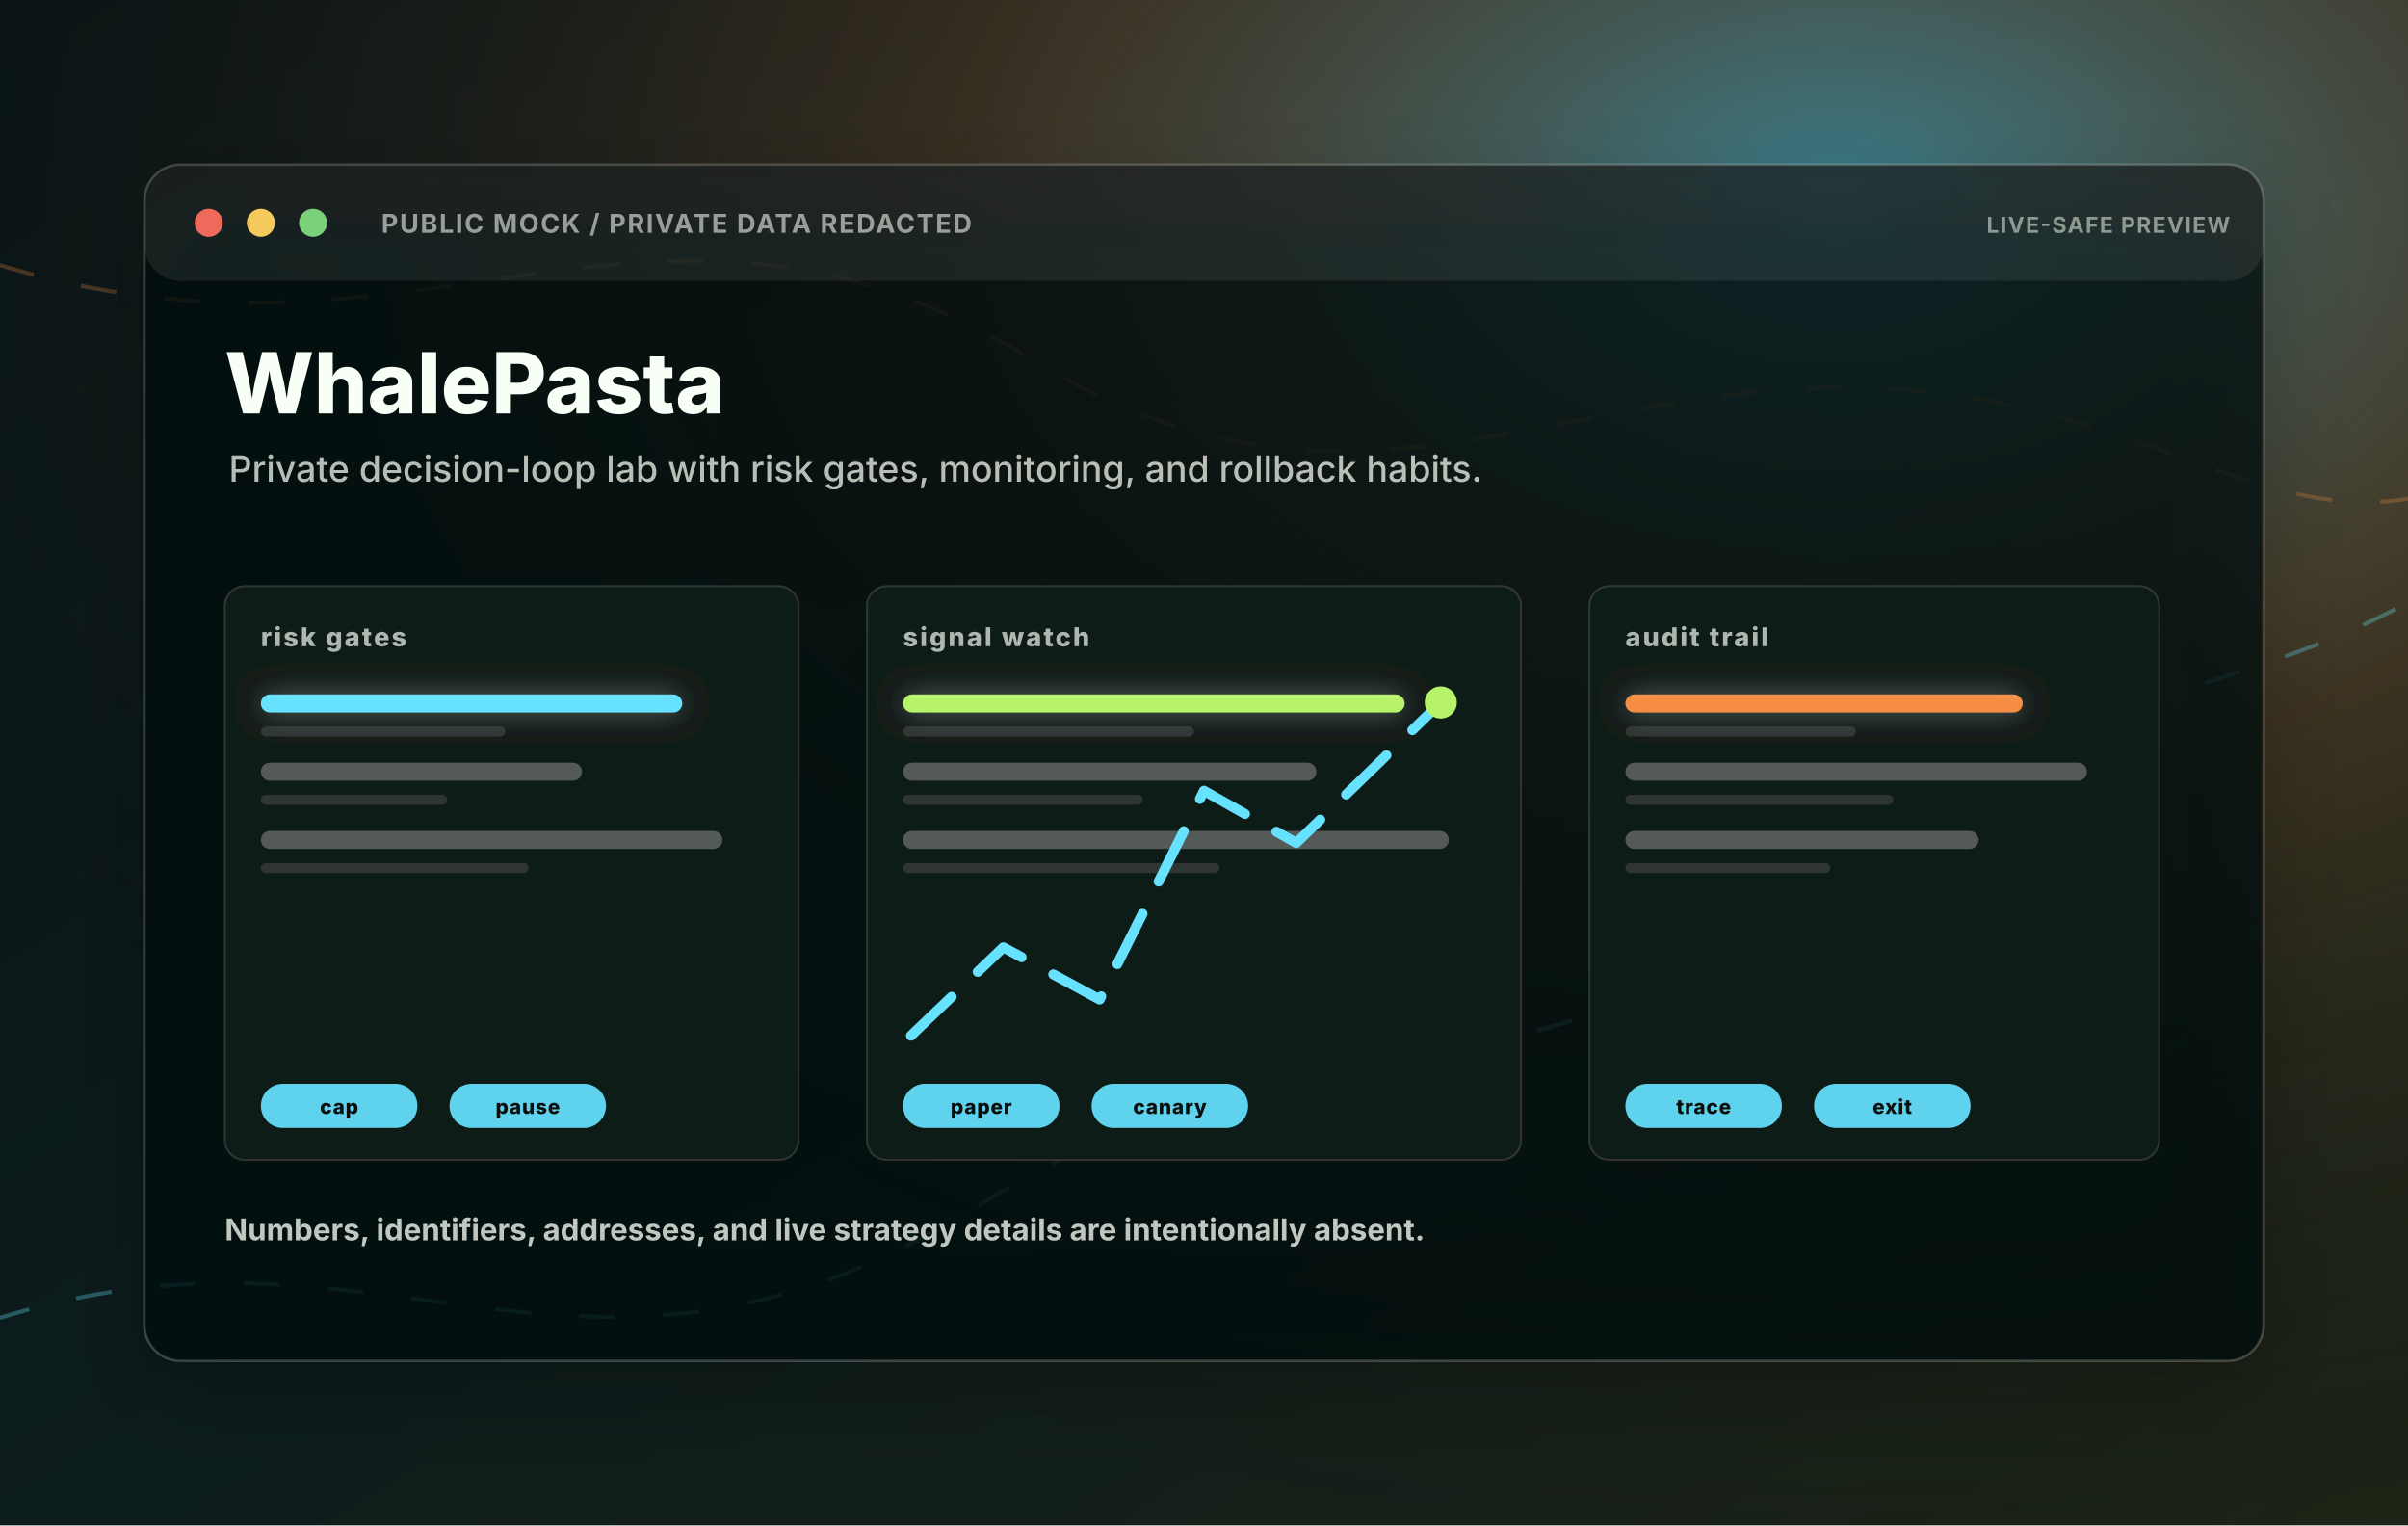
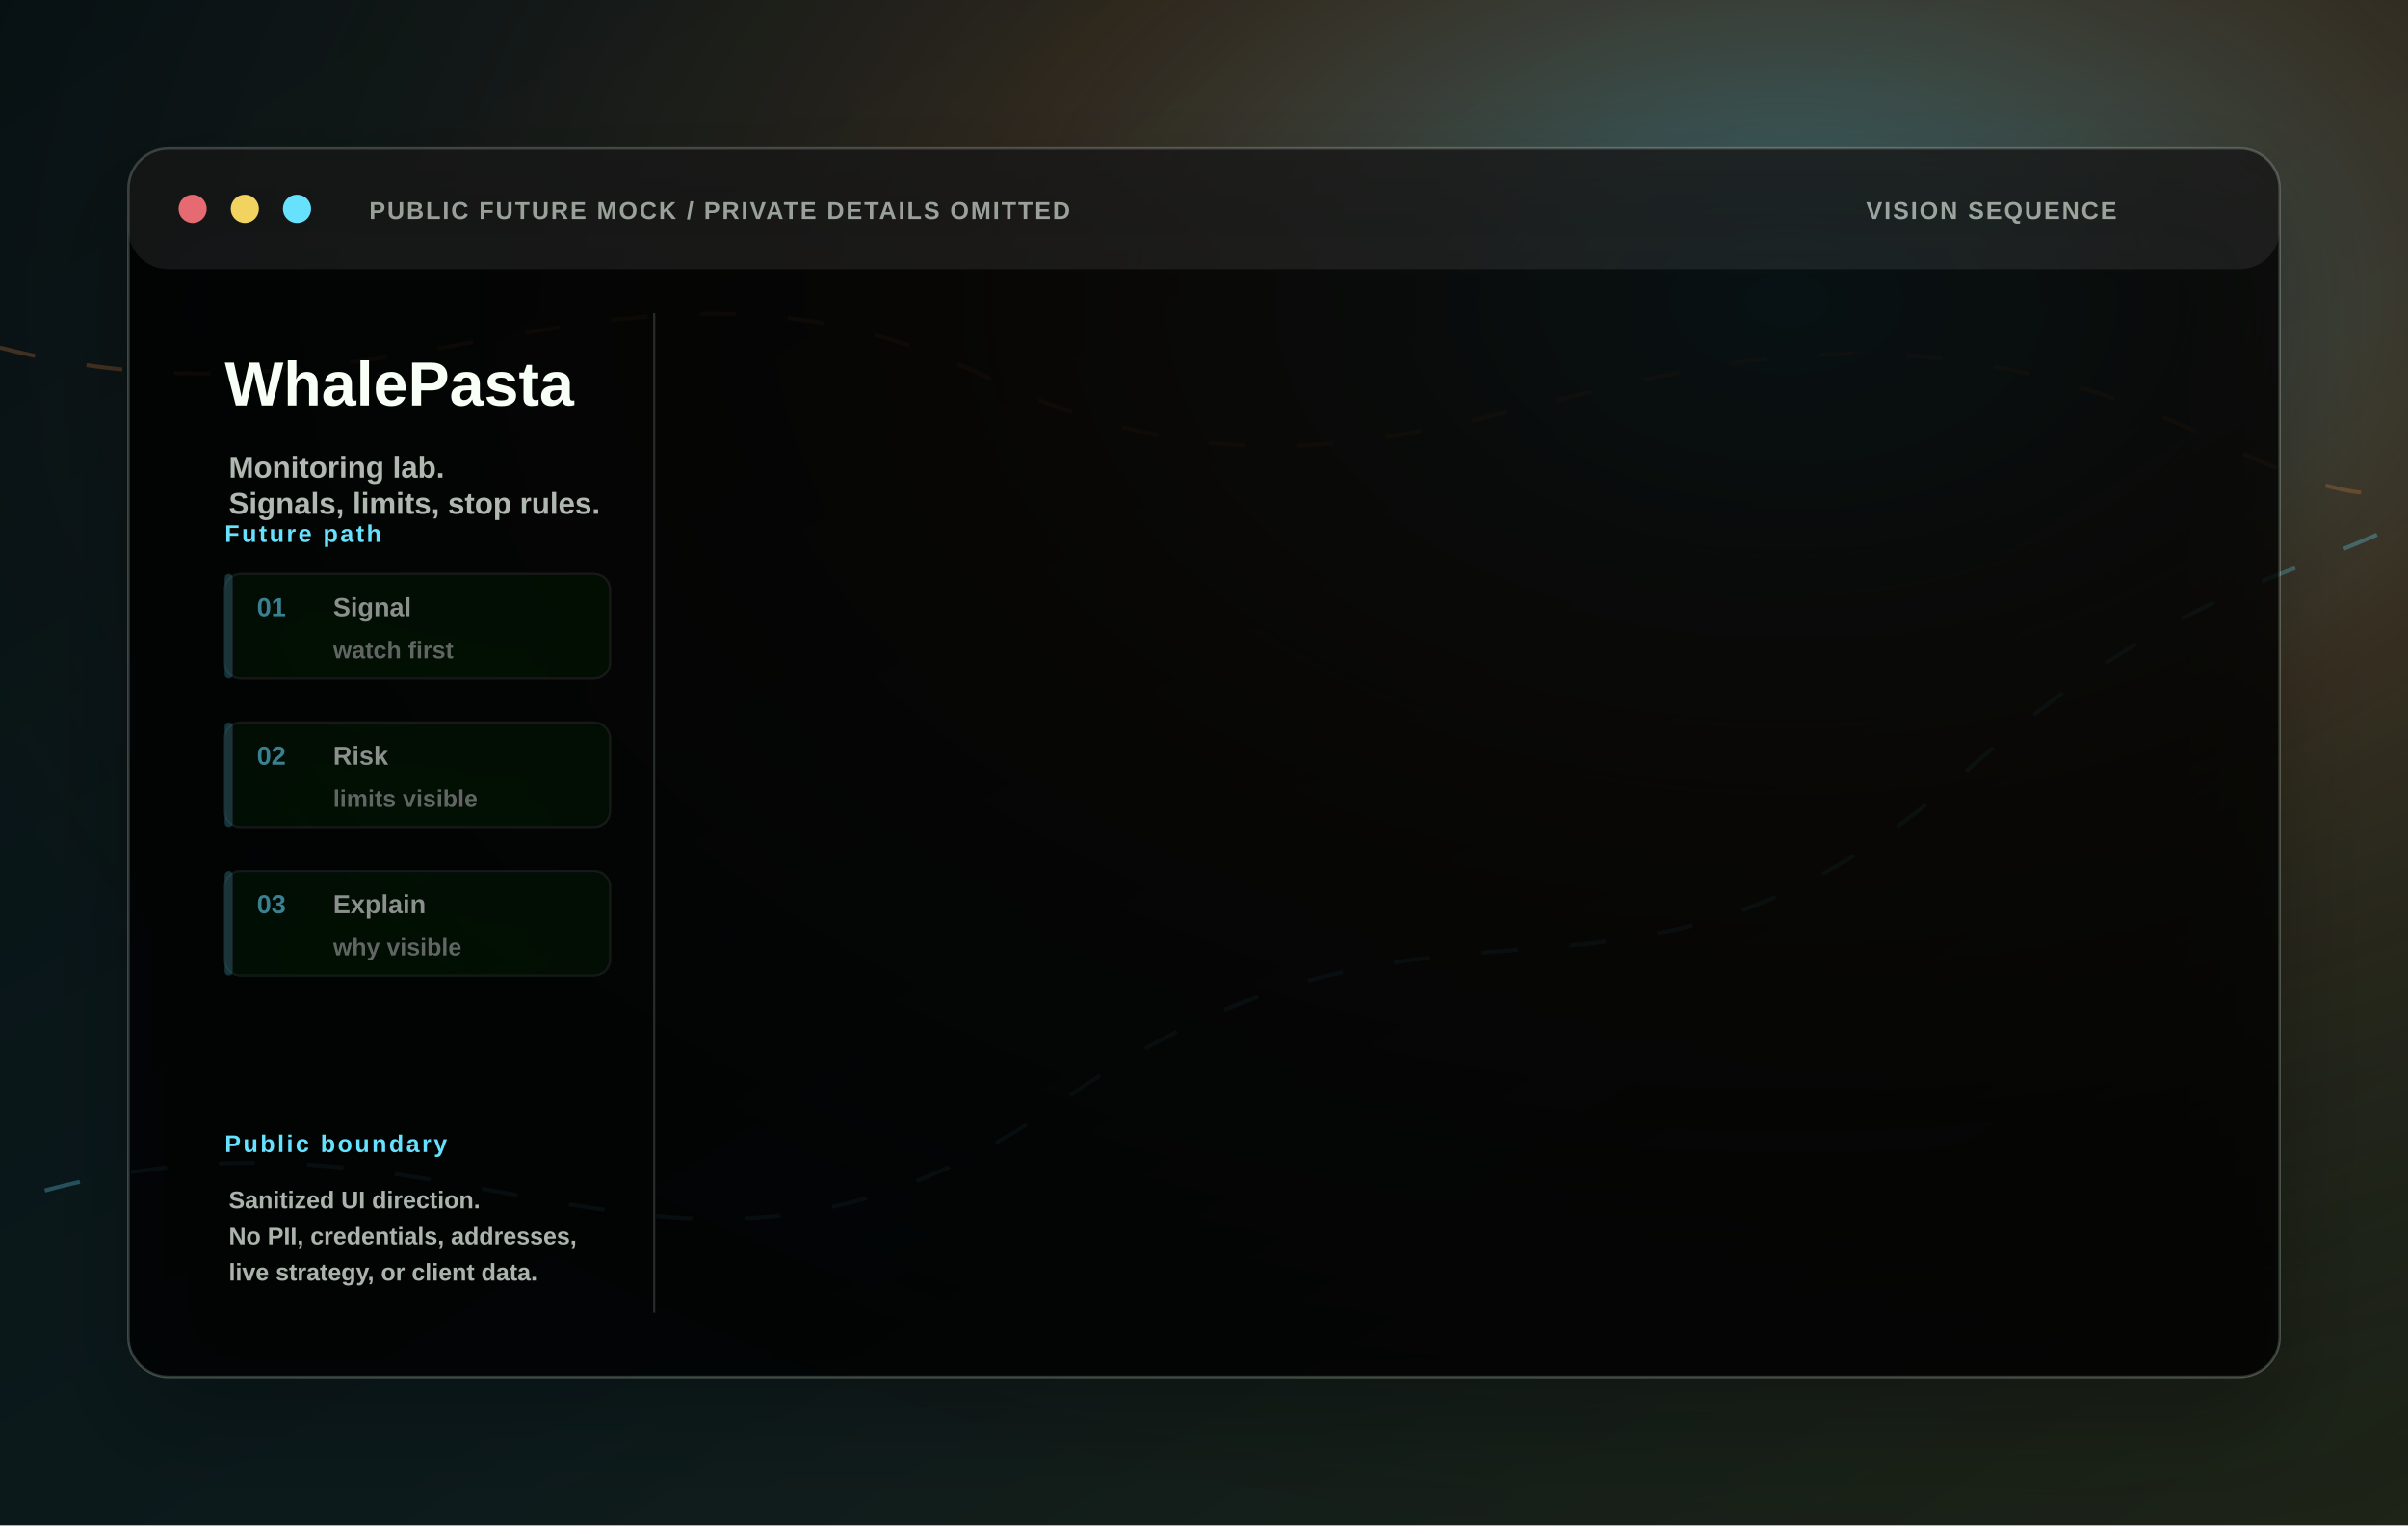
<svg xmlns="http://www.w3.org/2000/svg" width="1200" height="760" viewBox="0 0 1200 760" role="img" aria-labelledby="whalepasta-title whalepasta-desc">
  <defs>
    <linearGradient id="whalepasta-bg" x1="0" x2="1" y1="0" y2="1">
-       <stop offset="0" stop-color="#071315" />
-       <stop offset=".52" stop-color="#0d1c1c" />
-       <stop offset="1" stop-color="#1d2416" />
+       <stop offset="0" stop-color="#061114" />
+       <stop offset=".56" stop-color="#0c1a1c" />
+       <stop offset="1" stop-color="#1e2417" />
    </linearGradient>
-     <radialGradient id="whalepasta-glow" cx=".76" cy=".14" r=".9">
-       <stop offset="0" stop-color="#66e2ff" stop-opacity=".5" />
-       <stop offset=".42" stop-color="#f58d42" stop-opacity=".18" />
+     <radialGradient id="whalepasta-glow" cx=".74" cy=".2" r=".86">
+       <stop offset="0" stop-color="#66e2ff" stop-opacity=".42" />
+       <stop offset=".38" stop-color="#f58d42" stop-opacity=".16" />
      <stop offset="1" stop-color="#000" stop-opacity="0" />
    </radialGradient>
    <linearGradient id="whalepasta-scan" x1="0" x2="1" y1="0" y2="0">
      <stop offset="0" stop-color="#fff" stop-opacity="0" />
-       <stop offset=".48" stop-color="#66e2ff" stop-opacity=".24" />
+       <stop offset=".5" stop-color="#66e2ff" stop-opacity=".2" />
      <stop offset="1" stop-color="#fff" stop-opacity="0" />
    </linearGradient>
-     <clipPath id="whalepasta-viewport">
-       <rect x="72" y="82" width="1056" height="596" rx="18" />
+     <filter id="whalepasta-shadow" x="-20%" y="-20%" width="140%" height="140%">
+       <feDropShadow dx="0" dy="22" stdDeviation="24" flood-color="#000" flood-opacity=".34" />
+     </filter>
+     <clipPath id="whalepasta-clip">
+       <rect x="64" y="74" width="1072" height="612" rx="20" />
    </clipPath>
-     <filter id="whalepasta-shadow" x="-20%" y="-20%" width="140%" height="140%">
-       <feDropShadow dx="0" dy="18" stdDeviation="22" flood-color="#000" flood-opacity=".32" />
-     </filter>
    <style>
-       .title { font: 800 42px Inter, Arial, sans-serif; fill: #f7fff7; letter-spacing: 0; }
-       .sub { font: 500 18px Inter, Arial, sans-serif; fill: rgba(247,255,247,.72); letter-spacing: 0; }
-       .nav { font: 700 13px Inter, Arial, sans-serif; fill: rgba(247,255,247,.56); letter-spacing: .06em; }
-       .kicker { font: 800 13px Inter, Arial, sans-serif; fill: rgba(247,255,247,.68); letter-spacing: .08em; text-transform: uppercase; }
-       .badge { font: 800 10px Inter, Arial, sans-serif; fill: #07110d; text-anchor: middle; letter-spacing: .04em; }
-       .tiny { font: 700 11px Inter, Arial, sans-serif; fill: rgba(247,255,247,.5); letter-spacing: .06em; }
-       .label { font: 700 15px Inter, Arial, sans-serif; fill: rgba(247,255,247,.76); letter-spacing: 0; }
-       .ambient-path { stroke-dasharray: 18 24; animation: dashFlow 22s linear infinite; }
-       .ambient-path.alt { animation-direction: reverse; animation-duration: 26s; }
-       .status-dot { animation: statusPulse 3.8s ease-in-out infinite; transform-box: fill-box; transform-origin: center; }
-       .status-dot:nth-of-type(2) { animation-delay: -.9s; }
-       .status-dot:nth-of-type(3) { animation-delay: -1.8s; }
-       .mock-panel { animation: panelWake 8.5s ease-in-out infinite; transform-box: fill-box; transform-origin: center; }
-       .mock-panel-1 { animation-delay: -1.4s; }
-       .mock-panel-2 { animation-delay: -2.8s; }
-       .mock-panel-3 { animation-delay: -4.2s; }
-       .data-line { animation: lineAlive 6.8s ease-in-out infinite; transform-box: fill-box; transform-origin: left center; }
-       .data-line-1 { animation-delay: -1.1s; }
-       .data-line-2 { animation-delay: -2.2s; }
-       .data-line-3 { animation-delay: -3.3s; }
-       .shadow-line { animation-name: lineGhost; }
-       .hot-line { filter: drop-shadow(0 0 7px rgba(247,255,247,.34)); }
-       .badge-chip { animation: chipPulse 7.2s ease-in-out infinite; transform-box: fill-box; transform-origin: center; }
-       .badge-chip-1 { animation-delay: -2.4s; }
-       .flow-line { stroke-dasharray: 28 18; animation: dashFlow 8s linear infinite; }
-       .flow-node { animation: statusPulse 3.2s ease-in-out infinite; transform-box: fill-box; transform-origin: center; }
-       .screen-scan { animation: scanPass 9.5s ease-in-out infinite; transform-box: fill-box; transform-origin: center; }
-       @keyframes dashFlow { to { stroke-dashoffset: -240; } }
-       @keyframes statusPulse {
-         0%, 100% { opacity: .72; transform: scale(1); }
-         44% { opacity: 1; transform: scale(1.28); }
-       }
-       @keyframes panelWake {
-         0%, 100% { opacity: .88; transform: translateY(0); }
-         50% { opacity: 1; transform: translateY(-2px); }
-       }
-       @keyframes lineAlive {
-         0%, 100% { opacity: .76; transform: scaleX(.86); }
-         42% { opacity: 1; transform: scaleX(1); }
-         64% { opacity: .86; transform: scaleX(.94); }
-       }
-       @keyframes lineGhost {
-         0%, 100% { opacity: .42; transform: scaleX(.68); }
-         52% { opacity: .82; transform: scaleX(1); }
-       }
-       @keyframes chipPulse {
-         0%, 100% { opacity: .78; transform: translateY(0); }
-         46% { opacity: 1; transform: translateY(-1px); }
+       .title { font: 900 31px Arial, sans-serif; fill: #f7fff7; letter-spacing: 0; }
+       .sub { font: 600 15px Arial, sans-serif; fill: rgba(247,255,247,.7); letter-spacing: 0; }
+       .nav { font: 800 12px Arial, sans-serif; fill: rgba(247,255,247,.58); letter-spacing: .08em; }
+       .rail-label, .slide-step, .card-kicker, .slide-status { font: 900 12px Arial, sans-serif; letter-spacing: .1em; text-transform: uppercase; }
+       .rail-label, .slide-step, .slide-status { fill: #66e2ff; }
+       .rail-copy, .tab-note, .slide-copy, .card-line, .metric-label, .footer-line { font: 600 12px Arial, sans-serif; fill: rgba(247,255,247,.68); letter-spacing: 0; }
+       .tab-index { font: 900 13px Arial, sans-serif; fill: #66e2ff; }
+       .tab-title { font: 900 13px Arial, sans-serif; fill: #f7fff7; letter-spacing: 0; }
+       .slide-title { font: 900 25px Arial, sans-serif; fill: #f7fff7; letter-spacing: 0; }
+       .card-kicker { fill: #f58d42; }
+       .card-title { font: 900 16px Arial, sans-serif; fill: #f7fff7; letter-spacing: 0; }
+       .node-label { font: 800 11px Arial, sans-serif; fill: rgba(247,255,247,.72); text-anchor: middle; letter-spacing: 0; }
+       .slide { opacity: 0; transform: translateX(18px); animation-duration: 18s; animation-iteration-count: infinite; animation-timing-function: ease-in-out; }
+       .slide-0 { animation-name: showSlide0; }
+       .slide-1 { animation-name: showSlide1; }
+       .slide-2 { animation-name: showSlide2; }
+       .rail-tab { opacity: .54; animation-duration: 18s; animation-iteration-count: infinite; animation-timing-function: ease-in-out; }
+       .rail-tab-0 { animation-name: activeTab0; }
+       .rail-tab-1 { animation-name: activeTab1; }
+       .rail-tab-2 { animation-name: activeTab2; }
+       .tab-signal { opacity: .36; animation-duration: 18s; animation-iteration-count: infinite; }
+       .rail-tab-0 .tab-signal { animation-name: activeTab0; }
+       .rail-tab-1 .tab-signal { animation-name: activeTab1; }
+       .rail-tab-2 .tab-signal { animation-name: activeTab2; }
+       .vision-card { animation: cardLift 5.8s ease-in-out infinite; transform-box: fill-box; transform-origin: center; }
+       .vision-card-1 { animation-delay: -.8s; }
+       .vision-card-2 { animation-delay: -1.6s; }
+       .bar { animation: barPulse 4.6s ease-in-out infinite; transform-box: fill-box; transform-origin: left center; }
+       .bar-1 { animation-delay: -.7s; }
+       .bar-2 { animation-delay: -1.4s; }
+       .route-line { stroke-dasharray: 26 18; animation: routeFlow 7.6s linear infinite; }
+       .route-node { animation: nodePulse 3.4s ease-in-out infinite; transform-box: fill-box; transform-origin: center; }
+       .route-node-1 { animation-delay: -.8s; }
+       .route-node-2 { animation-delay: -1.6s; }
+       .route-node-3 { animation-delay: -2.4s; }
+       .ambient { stroke-dasharray: 18 26; animation: routeFlow 22s linear infinite; }
+       .scan { animation: scanPass 10s ease-in-out infinite; transform-box: fill-box; transform-origin: center; }
+       @keyframes showSlide0 {
+         0%, 27% { opacity: 1; transform: translateX(0); }
+         31%, 100% { opacity: 0; transform: translateX(-18px); }
+       }
+       @keyframes showSlide1 {
+         0%, 30% { opacity: 0; transform: translateX(18px); }
+         34%, 60% { opacity: 1; transform: translateX(0); }
+         64%, 100% { opacity: 0; transform: translateX(-18px); }
+       }
+       @keyframes showSlide2 {
+         0%, 63% { opacity: 0; transform: translateX(18px); }
+         67%, 94% { opacity: 1; transform: translateX(0); }
+         98%, 100% { opacity: 0; transform: translateX(-18px); }
+       }
+       @keyframes activeTab0 {
+         0%, 27% { opacity: 1; }
+         31%, 100% { opacity: .42; }
+       }
+       @keyframes activeTab1 {
+         0%, 30% { opacity: .42; }
+         34%, 60% { opacity: 1; }
+         64%, 100% { opacity: .42; }
+       }
+       @keyframes activeTab2 {
+         0%, 63% { opacity: .42; }
+         67%, 94% { opacity: 1; }
+         98%, 100% { opacity: .42; }
+       }
+       @keyframes cardLift {
+         0%, 100% { transform: translateY(0); opacity: .9; }
+         50% { transform: translateY(-3px); opacity: 1; }
+       }
+       @keyframes barPulse {
+         0%, 100% { transform: scaleX(.78); opacity: .58; }
+         46% { transform: scaleX(1); opacity: .98; }
+       }
+       @keyframes routeFlow { to { stroke-dashoffset: -240; } }
+       @keyframes nodePulse {
+         0%, 100% { transform: scale(1); opacity: .78; }
+         50% { transform: scale(1.24); opacity: 1; }
      }
      @keyframes scanPass {
-         0%, 18% { transform: translateX(-1260px) skewX(-14deg); opacity: 0; }
-         31% { opacity: .82; }
-         52%, 100% { transform: translateX(1260px) skewX(-14deg); opacity: 0; }
+         0%, 14% { transform: translateX(-1240px) skewX(-12deg); opacity: 0; }
+         28% { opacity: .74; }
+         48%, 100% { transform: translateX(1240px) skewX(-12deg); opacity: 0; }
      }
      @media (prefers-reduced-motion: reduce) {
        * { animation: none !important; }
+         .slide { opacity: 0 !important; transform: none !important; }
+         .slide-0 { opacity: 1 !important; }
+         .rail-tab { opacity: .54 !important; }
+         .rail-tab-0 { opacity: 1 !important; }
      }
    </style>
  </defs>
  <rect width="1200" height="760" fill="url(#whalepasta-bg)" />
  <rect width="1200" height="760" fill="url(#whalepasta-glow)" />
-   <path class="ambient-path" d="M-80 690 C170 560 266 738 487 601 C661 494 765 562 918 434 C1054 321 1135 360 1260 260" fill="none" stroke="#66e2ff" stroke-width="2" opacity=".32" />
-   <path class="ambient-path alt" d="M-40 118 C199 214 314 56 516 180 C699 292 813 152 1020 206 C1114 231 1161 272 1240 236" fill="none" stroke="#f58d42" stroke-width="2" opacity=".26" />
+   <path class="ambient" d="M-60 624 C210 496 314 700 530 548 C722 414 808 536 980 384 C1116 264 1172 296 1260 218" fill="none" stroke="#66e2ff" stroke-width="2" opacity=".3" />
+   <path class="ambient" d="M-42 160 C180 242 302 96 492 188 C708 292 818 118 1052 198 C1130 224 1168 270 1250 232" fill="none" stroke="#f58d42" stroke-width="2" opacity=".24" />
  <g filter="url(#whalepasta-shadow)">
-     <rect x="72" y="82" width="1056" height="596" rx="18" fill="rgba(4,10,8,.74)" stroke="rgba(255,255,255,.18)" stroke-width="1.2" />
-     <rect x="72" y="82" width="1056" height="58" rx="18" fill="rgba(255,255,255,.08)" />
-     <circle class="status-dot" cx="104" cy="111" r="7" fill="#f06a5b" />
-     <circle class="status-dot" cx="130" cy="111" r="7" fill="#f4c95d" />
-     <circle class="status-dot" cx="156" cy="111" r="7" fill="#79d279" />
-     <text x="190" y="116" class="nav">PUBLIC MOCK / PRIVATE DATA REDACTED</text>
-     <text x="990" y="116" class="tiny">LIVE-SAFE PREVIEW</text>
-     <text x="112" y="206" class="title">WhalePasta</text>
-     <text x="114" y="240" class="sub">Private decision-loop lab with risk gates, monitoring, and rollback habits.</text>
-     <g class="mock-panel mock-panel-0">
-       <rect x="112" y="292" width="286" height="286" rx="10" fill="#111a17" stroke="rgba(255,255,255,.14)" stroke-width="1" />
-       <text x="130" y="322" class="kicker">risk gates</text>
-       <rect class="data-line data-line-0 hot-line" x="130" y="346" width="210" height="9" rx="4.5" fill="#66e2ff" />
-       <rect class="data-line shadow-line data-line-0" x="130" y="362" width="121.8" height="5" rx="2.5" fill="rgba(255,255,255,.12)" />
-       <rect class="data-line data-line-1" x="130" y="380" width="160" height="9" rx="4.5" fill="rgba(255,255,255,.28)" />
-       <rect class="data-line shadow-line data-line-1" x="130" y="396" width="92.8" height="5" rx="2.5" fill="rgba(255,255,255,.12)" />
-       <rect class="data-line data-line-2" x="130" y="414" width="230" height="9" rx="4.5" fill="rgba(255,255,255,.28)" />
-       <rect class="data-line shadow-line data-line-2" x="130" y="430" width="133.4" height="5" rx="2.5" fill="rgba(255,255,255,.12)" />
-       <rect class="badge-chip badge-chip-0" x="130" y="540" width="78" height="22" rx="11" fill="#66e2ff" opacity=".92" />
-       <text x="169" y="555" class="badge">cap</text>
-       <rect class="badge-chip badge-chip-1" x="224" y="540" width="78" height="22" rx="11" fill="#66e2ff" opacity=".92" />
-       <text x="263" y="555" class="badge">pause</text>
-     </g>
-     <g class="mock-panel mock-panel-1">
-       <rect x="432" y="292" width="326" height="286" rx="10" fill="#111a17" stroke="rgba(255,255,255,.14)" stroke-width="1" />
-       <text x="450" y="322" class="kicker">signal watch</text>
-       <rect class="data-line data-line-0 hot-line" x="450" y="346" width="250" height="9" rx="4.5" fill="#b7f36b" />
-       <rect class="data-line shadow-line data-line-0" x="450" y="362" width="145" height="5" rx="2.5" fill="rgba(255,255,255,.12)" />
-       <rect class="data-line data-line-1" x="450" y="380" width="206" height="9" rx="4.5" fill="rgba(255,255,255,.28)" />
-       <rect class="data-line shadow-line data-line-1" x="450" y="396" width="119.48" height="5" rx="2.5" fill="rgba(255,255,255,.12)" />
-       <rect class="data-line data-line-2" x="450" y="414" width="272" height="9" rx="4.5" fill="rgba(255,255,255,.28)" />
-       <rect class="data-line shadow-line data-line-2" x="450" y="430" width="157.76" height="5" rx="2.5" fill="rgba(255,255,255,.12)" />
-       <rect class="badge-chip badge-chip-0" x="450" y="540" width="78" height="22" rx="11" fill="#66e2ff" opacity=".92" />
-       <text x="489" y="555" class="badge">paper</text>
-       <rect class="badge-chip badge-chip-1" x="544" y="540" width="78" height="22" rx="11" fill="#66e2ff" opacity=".92" />
-       <text x="583" y="555" class="badge">canary</text>
-     </g>
-     <g class="mock-panel mock-panel-2">
-       <rect x="792" y="292" width="284" height="286" rx="10" fill="#111a17" stroke="rgba(255,255,255,.14)" stroke-width="1" />
-       <text x="810" y="322" class="kicker">audit trail</text>
-       <rect class="data-line data-line-0 hot-line" x="810" y="346" width="198" height="9" rx="4.5" fill="#f58d42" />
-       <rect class="data-line shadow-line data-line-0" x="810" y="362" width="114.84" height="5" rx="2.5" fill="rgba(255,255,255,.12)" />
-       <rect class="data-line data-line-1" x="810" y="380" width="230" height="9" rx="4.5" fill="rgba(255,255,255,.28)" />
-       <rect class="data-line shadow-line data-line-1" x="810" y="396" width="133.4" height="5" rx="2.5" fill="rgba(255,255,255,.12)" />
-       <rect class="data-line data-line-2" x="810" y="414" width="176" height="9" rx="4.5" fill="rgba(255,255,255,.28)" />
-       <rect class="data-line shadow-line data-line-2" x="810" y="430" width="102.08" height="5" rx="2.5" fill="rgba(255,255,255,.12)" />
-       <rect class="badge-chip badge-chip-0" x="810" y="540" width="78" height="22" rx="11" fill="#66e2ff" opacity=".92" />
-       <text x="849" y="555" class="badge">trace</text>
-       <rect class="badge-chip badge-chip-1" x="904" y="540" width="78" height="22" rx="11" fill="#66e2ff" opacity=".92" />
-       <text x="943" y="555" class="badge">exit</text>
-     </g>
-     <polyline class="flow-line" points="454,516 500,472 548,498 600,394 646,420 718,350" fill="none" stroke="#66e2ff" stroke-width="5" stroke-linecap="round" stroke-linejoin="round" />
-     <circle class="flow-node" cx="718" cy="350" r="8" fill="#b7f36b" />
-     <text x="112" y="618" class="label">Numbers, identifiers, addresses, and live strategy details are intentionally absent.</text>
-     <g clip-path="url(#whalepasta-viewport)" pointer-events="none">
-       <rect class="screen-scan" x="-140" y="82" width="180" height="596" fill="url(#whalepasta-scan)" opacity=".72" />
+     <rect x="64" y="74" width="1072" height="612" rx="20" fill="rgba(3,7,5,.78)" stroke="rgba(247,255,247,.18)" stroke-width="1.2" />
+     <rect x="64" y="74" width="1072" height="60" rx="20" fill="rgba(247,255,247,.07)" />
+     <circle cx="96" cy="104" r="7" fill="#e66a72" />
+     <circle cx="122" cy="104" r="7" fill="#f2d35f" />
+     <circle cx="148" cy="104" r="7" fill="#66e2ff" />
+     <text x="184" y="109" class="nav">PUBLIC FUTURE MOCK / PRIVATE DETAILS OMITTED</text>
+     <text x="930" y="109" class="nav">VISION SEQUENCE</text>
+     <line x1="326" y1="156" x2="326" y2="654" stroke="rgba(247,255,247,.14)" stroke-width="1" />
+     <text x="112" y="202" class="title">WhalePasta</text>
+     <text x="114" y="238" class="sub">Monitoring lab.</text>
+     <text x="114" y="256" class="sub">Signals, limits, stop rules.</text>
+     <text x="112" y="270" class="rail-label">Future path</text>
+     <g class="rail-tab rail-tab-0">
+       <rect x="112" y="286" width="192" height="52" rx="8" fill="rgba(3,8,6,.5)" stroke="rgba(247,255,247,.14)" />
+       <rect class="tab-signal" x="112" y="286" width="4" height="52" rx="2" fill="#66e2ff" />
+       <text x="128" y="307" class="tab-index">01</text>
+       <text x="166" y="307" class="tab-title">Signal</text>
+       <text x="166" y="328" class="tab-note">watch first</text>
+     </g>
+     <g class="rail-tab rail-tab-1">
+       <rect x="112" y="360" width="192" height="52" rx="8" fill="rgba(3,8,6,.5)" stroke="rgba(247,255,247,.14)" />
+       <rect class="tab-signal" x="112" y="360" width="4" height="52" rx="2" fill="#66e2ff" />
+       <text x="128" y="381" class="tab-index">02</text>
+       <text x="166" y="381" class="tab-title">Risk</text>
+       <text x="166" y="402" class="tab-note">limits visible</text>
+     </g>
+     <g class="rail-tab rail-tab-2">
+       <rect x="112" y="434" width="192" height="52" rx="8" fill="rgba(3,8,6,.5)" stroke="rgba(247,255,247,.14)" />
+       <rect class="tab-signal" x="112" y="434" width="4" height="52" rx="2" fill="#66e2ff" />
+       <text x="128" y="455" class="tab-index">03</text>
+       <text x="166" y="455" class="tab-title">Explain</text>
+       <text x="166" y="476" class="tab-note">why visible</text>
+     </g>
+     <text x="112" y="574" class="rail-label">Public boundary</text>
+     <text x="114" y="602" class="rail-copy">Sanitized UI direction.</text>
+     <text x="114" y="620" class="rail-copy">No PII, credentials, addresses,</text>
+     <text x="114" y="638" class="rail-copy">live strategy, or client data.</text>
+     <g class="slide slide-0">
+       <text x="376" y="216" class="slide-step">01 / Signal</text>
+       <text x="376" y="254" class="slide-title">Signals earn trust before scale.</text>
+       <text x="378" y="282" class="slide-copy">Future screens separate candidate signal, market context, and canary behavior.</text>
+       <text x="974" y="224" class="slide-status">SHADOW LANE</text>
+       <g class="vision-card vision-card-0">
+         <rect x="376" y="304" width="216" height="176" rx="12" fill="rgba(3,8,6,.64)" stroke="rgba(247,255,247,.16)" stroke-width="1" />
+         <rect x="376" y="304" width="216" height="34" rx="12" fill="rgba(247,255,247,.06)" />
+         <text x="392" y="327" class="card-kicker">candidate</text>
+         <text x="392" y="366" class="card-title">Cohort view</text>
+         <text x="392" y="390" class="card-line">Ranked signals with</text>
+         <text x="392" y="409" class="card-line">cooldown context.</text>
+         <text x="392" y="411" class="metric-label">Signal</text>
+         <rect class="bar bar-0" x="392" y="420" width="150" height="8" rx="4" fill="#66e2ff" opacity=".92" />
+         <rect x="392" y="433" width="78" height="4" rx="2" fill="rgba(247,255,247,.14)" />
+         <text x="392" y="442" class="metric-label">Review</text>
+         <rect class="bar bar-1" x="392" y="451" width="186" height="8" rx="4" fill="#f58d42" opacity=".58" />
+         <rect x="392" y="464" width="97" height="4" rx="2" fill="rgba(247,255,247,.14)" />
+       </g>
+       <g class="vision-card vision-card-1">
+         <rect x="622" y="304" width="216" height="176" rx="12" fill="rgba(3,8,6,.64)" stroke="rgba(247,255,247,.16)" stroke-width="1" />
+         <rect x="622" y="304" width="216" height="34" rx="12" fill="rgba(247,255,247,.06)" />
+         <text x="638" y="327" class="card-kicker">market</text>
+         <text x="638" y="366" class="card-title">Depth check</text>
+         <text x="638" y="390" class="card-line">Liquidity, spread,</text>
+         <text x="638" y="409" class="card-line">and noise flags.</text>
+         <text x="638" y="411" class="metric-label">Source</text>
+         <rect class="bar bar-0" x="638" y="420" width="174" height="8" rx="4" fill="#66e2ff" opacity=".92" />
+         <rect x="638" y="433" width="90" height="4" rx="2" fill="rgba(247,255,247,.14)" />
+         <text x="638" y="442" class="metric-label">Risk</text>
+         <rect class="bar bar-1" x="638" y="451" width="144" height="8" rx="4" fill="#f58d42" opacity=".58" />
+         <rect x="638" y="464" width="75" height="4" rx="2" fill="rgba(247,255,247,.14)" />
+       </g>
+       <g class="vision-card vision-card-2">
+         <rect x="868" y="304" width="216" height="176" rx="12" fill="rgba(3,8,6,.64)" stroke="rgba(247,255,247,.16)" stroke-width="1" />
+         <rect x="868" y="304" width="216" height="34" rx="12" fill="rgba(247,255,247,.06)" />
+         <text x="884" y="327" class="card-kicker">canary</text>
+         <text x="884" y="366" class="card-title">Tiny proof</text>
+         <text x="884" y="390" class="card-line">Behavior observed</text>
+         <text x="884" y="409" class="card-line">before commitment.</text>
+         <text x="884" y="411" class="metric-label">Ready</text>
+         <rect class="bar bar-0" x="884" y="420" width="200" height="8" rx="4" fill="#66e2ff" opacity=".92" />
+         <rect x="884" y="433" width="104" height="4" rx="2" fill="rgba(247,255,247,.14)" />
+         <text x="884" y="442" class="metric-label">Trace</text>
+         <rect class="bar bar-1" x="884" y="451" width="158" height="8" rx="4" fill="#f58d42" opacity=".58" />
+         <rect x="884" y="464" width="82" height="4" rx="2" fill="rgba(247,255,247,.14)" />
+       </g>
+       <g class="route-diagram">
+         <path class="route-line" d="M420 570 C500 532 564 624 598 586 S742 548 776 570 S920 618 954 586" fill="none" stroke="#66e2ff" stroke-width="4" stroke-linecap="round" />
+         <circle class="route-node route-node-0" cx="420" cy="570" r="13" fill="#66e2ff" />
+         <text x="420" y="604" class="node-label">cohort</text>
+         <circle class="route-node route-node-1" cx="598" cy="586" r="9" fill="#f58d42" />
+         <text x="598" y="620" class="node-label">market</text>
+         <circle class="route-node route-node-2" cx="776" cy="570" r="9" fill="#f2d35f" />
+         <text x="776" y="604" class="node-label">canary</text>
+         <circle class="route-node route-node-3" cx="954" cy="586" r="9" fill="#f58d42" />
+         <text x="954" y="620" class="node-label">live</text>
+         <text x="376" y="666" class="footer-line">Research, paper, canary, and live lanes stay visually distinct.</text>
+       </g>
+     </g>
+     <g class="slide slide-1">
+       <text x="376" y="216" class="slide-step">02 / Risk</text>
+       <text x="376" y="254" class="slide-title">The stop controls are first-class.</text>
+       <text x="378" y="282" class="slide-copy">The vision is less auto-pilot, more instrumented lab with clear brakes.</text>
+       <text x="974" y="224" class="slide-status">CAPS ACTIVE</text>
+       <g class="vision-card vision-card-0">
+         <rect x="376" y="304" width="216" height="176" rx="12" fill="rgba(3,8,6,.64)" stroke="rgba(247,255,247,.16)" stroke-width="1" />
+         <rect x="376" y="304" width="216" height="34" rx="12" fill="rgba(247,255,247,.06)" />
+         <text x="392" y="327" class="card-kicker">exposure</text>
+         <text x="392" y="366" class="card-title">Limit stack</text>
+         <text x="392" y="390" class="card-line">Per market, cohort,</text>
+         <text x="392" y="409" class="card-line">and operator caps.</text>
+         <text x="392" y="411" class="metric-label">Source</text>
+         <rect class="bar bar-0" x="392" y="420" width="174" height="8" rx="4" fill="#66e2ff" opacity=".92" />
+         <rect x="392" y="433" width="90" height="4" rx="2" fill="rgba(247,255,247,.14)" />
+         <text x="392" y="442" class="metric-label">Risk</text>
+         <rect class="bar bar-1" x="392" y="451" width="144" height="8" rx="4" fill="#f58d42" opacity=".58" />
+         <rect x="392" y="464" width="75" height="4" rx="2" fill="rgba(247,255,247,.14)" />
+       </g>
+       <g class="vision-card vision-card-1">
+         <rect x="622" y="304" width="216" height="176" rx="12" fill="rgba(3,8,6,.64)" stroke="rgba(247,255,247,.16)" stroke-width="1" />
+         <rect x="622" y="304" width="216" height="34" rx="12" fill="rgba(247,255,247,.06)" />
+         <text x="638" y="327" class="card-kicker">ledger</text>
+         <text x="638" y="366" class="card-title">Reconcile</text>
+         <text x="638" y="390" class="card-line">Position truth vs</text>
+         <text x="638" y="409" class="card-line">expected state.</text>
+         <text x="638" y="411" class="metric-label">Ready</text>
+         <rect class="bar bar-0" x="638" y="420" width="200" height="8" rx="4" fill="#66e2ff" opacity=".92" />
+         <rect x="638" y="433" width="104" height="4" rx="2" fill="rgba(247,255,247,.14)" />
+         <text x="638" y="442" class="metric-label">Trace</text>
+         <rect class="bar bar-1" x="638" y="451" width="158" height="8" rx="4" fill="#f58d42" opacity=".58" />
+         <rect x="638" y="464" width="82" height="4" rx="2" fill="rgba(247,255,247,.14)" />
+       </g>
+       <g class="vision-card vision-card-2">
+         <rect x="868" y="304" width="216" height="176" rx="12" fill="rgba(3,8,6,.64)" stroke="rgba(247,255,247,.16)" stroke-width="1" />
+         <rect x="868" y="304" width="216" height="34" rx="12" fill="rgba(247,255,247,.06)" />
+         <text x="884" y="327" class="card-kicker">halt</text>
+         <text x="884" y="366" class="card-title">Stop rules</text>
+         <text x="884" y="390" class="card-line">Bad data, thin books,</text>
+         <text x="884" y="409" class="card-line">or stale heartbeat.</text>
+         <text x="884" y="411" class="metric-label">Signal</text>
+         <rect class="bar bar-0" x="884" y="420" width="150" height="8" rx="4" fill="#66e2ff" opacity=".92" />
+         <rect x="884" y="433" width="78" height="4" rx="2" fill="rgba(247,255,247,.14)" />
+         <text x="884" y="442" class="metric-label">Review</text>
+         <rect class="bar bar-1" x="884" y="451" width="186" height="8" rx="4" fill="#f58d42" opacity=".58" />
+         <rect x="884" y="464" width="97" height="4" rx="2" fill="rgba(247,255,247,.14)" />
+       </g>
+       <g class="route-diagram">
+         <path class="route-line" d="M420 570 C500 532 564 624 598 586 S742 548 776 570 S920 618 954 586" fill="none" stroke="#66e2ff" stroke-width="4" stroke-linecap="round" />
+         <circle class="route-node route-node-0" cx="420" cy="570" r="9" fill="#f2d35f" />
+         <text x="420" y="604" class="node-label">cap</text>
+         <circle class="route-node route-node-1" cx="598" cy="586" r="13" fill="#66e2ff" />
+         <text x="598" y="620" class="node-label">reconcile</text>
+         <circle class="route-node route-node-2" cx="776" cy="570" r="9" fill="#f2d35f" />
+         <text x="776" y="604" class="node-label">redeem</text>
+         <circle class="route-node route-node-3" cx="954" cy="586" r="9" fill="#f58d42" />
+         <text x="954" y="620" class="node-label">stop</text>
+         <text x="376" y="666" class="footer-line">Caps, reconciliation, redemption, and rollback are part of the product surface.</text>
+       </g>
+     </g>
+     <g class="slide slide-2">
+       <text x="376" y="216" class="slide-step">03 / Explain</text>
+       <text x="376" y="254" class="slide-title">Every automated action needs a reason trail.</text>
+       <text x="378" y="282" class="slide-copy">The future view makes attribution, confidence, and operator override legible.</text>
+       <text x="974" y="224" class="slide-status">AUDIT TRAIL</text>
+       <g class="vision-card vision-card-0">
+         <rect x="376" y="304" width="216" height="176" rx="12" fill="rgba(3,8,6,.64)" stroke="rgba(247,255,247,.16)" stroke-width="1" />
+         <rect x="376" y="304" width="216" height="34" rx="12" fill="rgba(247,255,247,.06)" />
+         <text x="392" y="327" class="card-kicker">why</text>
+         <text x="392" y="366" class="card-title">Decision record</text>
+         <text x="392" y="390" class="card-line">Trigger, data age,</text>
+         <text x="392" y="409" class="card-line">confidence, override.</text>
+         <text x="392" y="411" class="metric-label">Ready</text>
+         <rect class="bar bar-0" x="392" y="420" width="200" height="8" rx="4" fill="#66e2ff" opacity=".92" />
+         <rect x="392" y="433" width="104" height="4" rx="2" fill="rgba(247,255,247,.14)" />
+         <text x="392" y="442" class="metric-label">Trace</text>
+         <rect class="bar bar-1" x="392" y="451" width="158" height="8" rx="4" fill="#f58d42" opacity=".58" />
+         <rect x="392" y="464" width="82" height="4" rx="2" fill="rgba(247,255,247,.14)" />
+       </g>
+       <g class="vision-card vision-card-1">
+         <rect x="622" y="304" width="216" height="176" rx="12" fill="rgba(3,8,6,.64)" stroke="rgba(247,255,247,.16)" stroke-width="1" />
+         <rect x="622" y="304" width="216" height="34" rx="12" fill="rgba(247,255,247,.06)" />
+         <text x="638" y="327" class="card-kicker">what</text>
+         <text x="638" y="366" class="card-title">Outcome map</text>
+         <text x="638" y="390" class="card-line">PnL attribution and</text>
+         <text x="638" y="409" class="card-line">failure mode notes.</text>
+         <text x="638" y="411" class="metric-label">Signal</text>
+         <rect class="bar bar-0" x="638" y="420" width="150" height="8" rx="4" fill="#66e2ff" opacity=".92" />
+         <rect x="638" y="433" width="78" height="4" rx="2" fill="rgba(247,255,247,.14)" />
+         <text x="638" y="442" class="metric-label">Review</text>
+         <rect class="bar bar-1" x="638" y="451" width="186" height="8" rx="4" fill="#f58d42" opacity=".58" />
+         <rect x="638" y="464" width="97" height="4" rx="2" fill="rgba(247,255,247,.14)" />
+       </g>
+       <g class="vision-card vision-card-2">
+         <rect x="868" y="304" width="216" height="176" rx="12" fill="rgba(3,8,6,.64)" stroke="rgba(247,255,247,.16)" stroke-width="1" />
+         <rect x="868" y="304" width="216" height="34" rx="12" fill="rgba(247,255,247,.06)" />
+         <text x="884" y="327" class="card-kicker">next</text>
+         <text x="884" y="366" class="card-title">Research loop</text>
+         <text x="884" y="390" class="card-line">What to demote, test,</text>
+         <text x="884" y="409" class="card-line">or watch again.</text>
+         <text x="884" y="411" class="metric-label">Source</text>
+         <rect class="bar bar-0" x="884" y="420" width="174" height="8" rx="4" fill="#66e2ff" opacity=".92" />
+         <rect x="884" y="433" width="90" height="4" rx="2" fill="rgba(247,255,247,.14)" />
+         <text x="884" y="442" class="metric-label">Risk</text>
+         <rect class="bar bar-1" x="884" y="451" width="144" height="8" rx="4" fill="#f58d42" opacity=".58" />
+         <rect x="884" y="464" width="75" height="4" rx="2" fill="rgba(247,255,247,.14)" />
+       </g>
+       <g class="route-diagram">
+         <path class="route-line" d="M420 570 C500 532 564 624 598 586 S742 548 776 570 S920 618 954 586" fill="none" stroke="#66e2ff" stroke-width="4" stroke-linecap="round" />
+         <circle class="route-node route-node-0" cx="420" cy="570" r="9" fill="#f2d35f" />
+         <text x="420" y="604" class="node-label">decision</text>
+         <circle class="route-node route-node-1" cx="598" cy="586" r="9" fill="#f58d42" />
+         <text x="598" y="620" class="node-label">fill</text>
+         <circle class="route-node route-node-2" cx="776" cy="570" r="13" fill="#66e2ff" />
+         <text x="776" y="604" class="node-label">result</text>
+         <circle class="route-node route-node-3" cx="954" cy="586" r="9" fill="#f58d42" />
+         <text x="954" y="620" class="node-label">learn</text>
+         <text x="376" y="666" class="footer-line">No identifiers, balances, live strategy, or wallet details belong in the public mock.</text>
+       </g>
+     </g>
+     <g clip-path="url(#whalepasta-clip)" pointer-events="none">
+       <rect class="scan" x="-150" y="74" width="176" height="612" fill="url(#whalepasta-scan)" opacity=".7" />
    </g>
  </g>
</svg>
